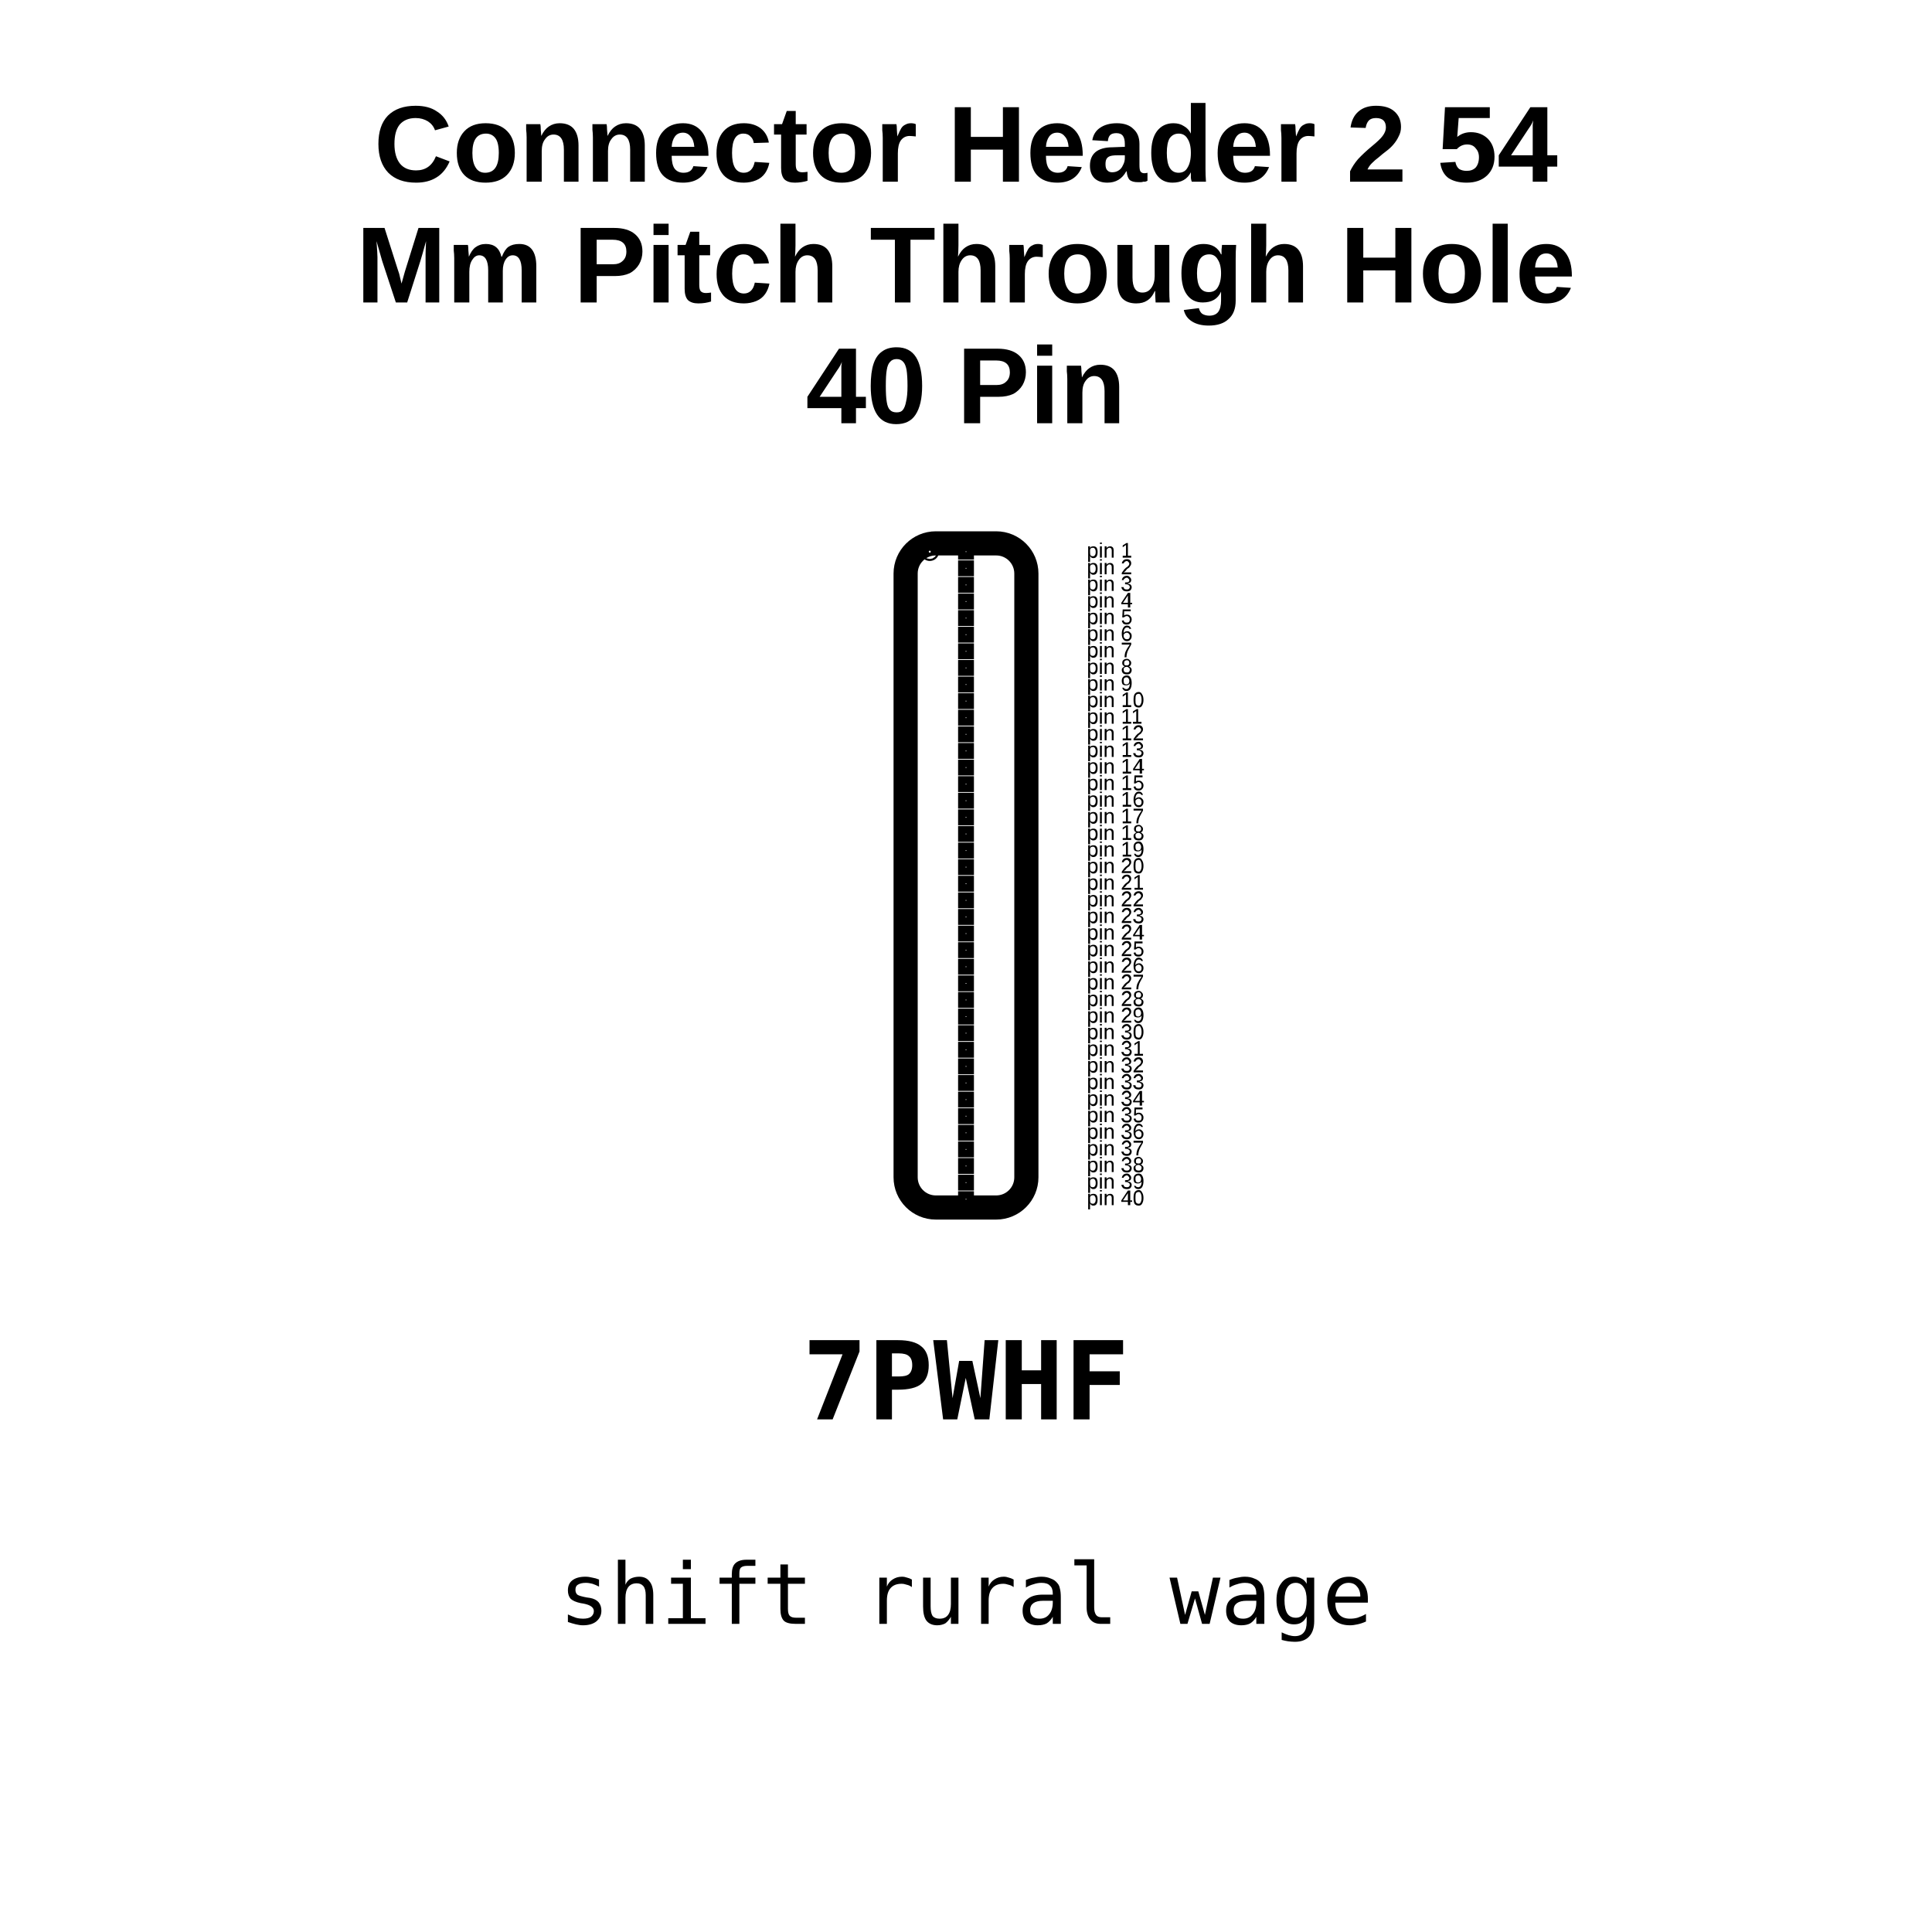
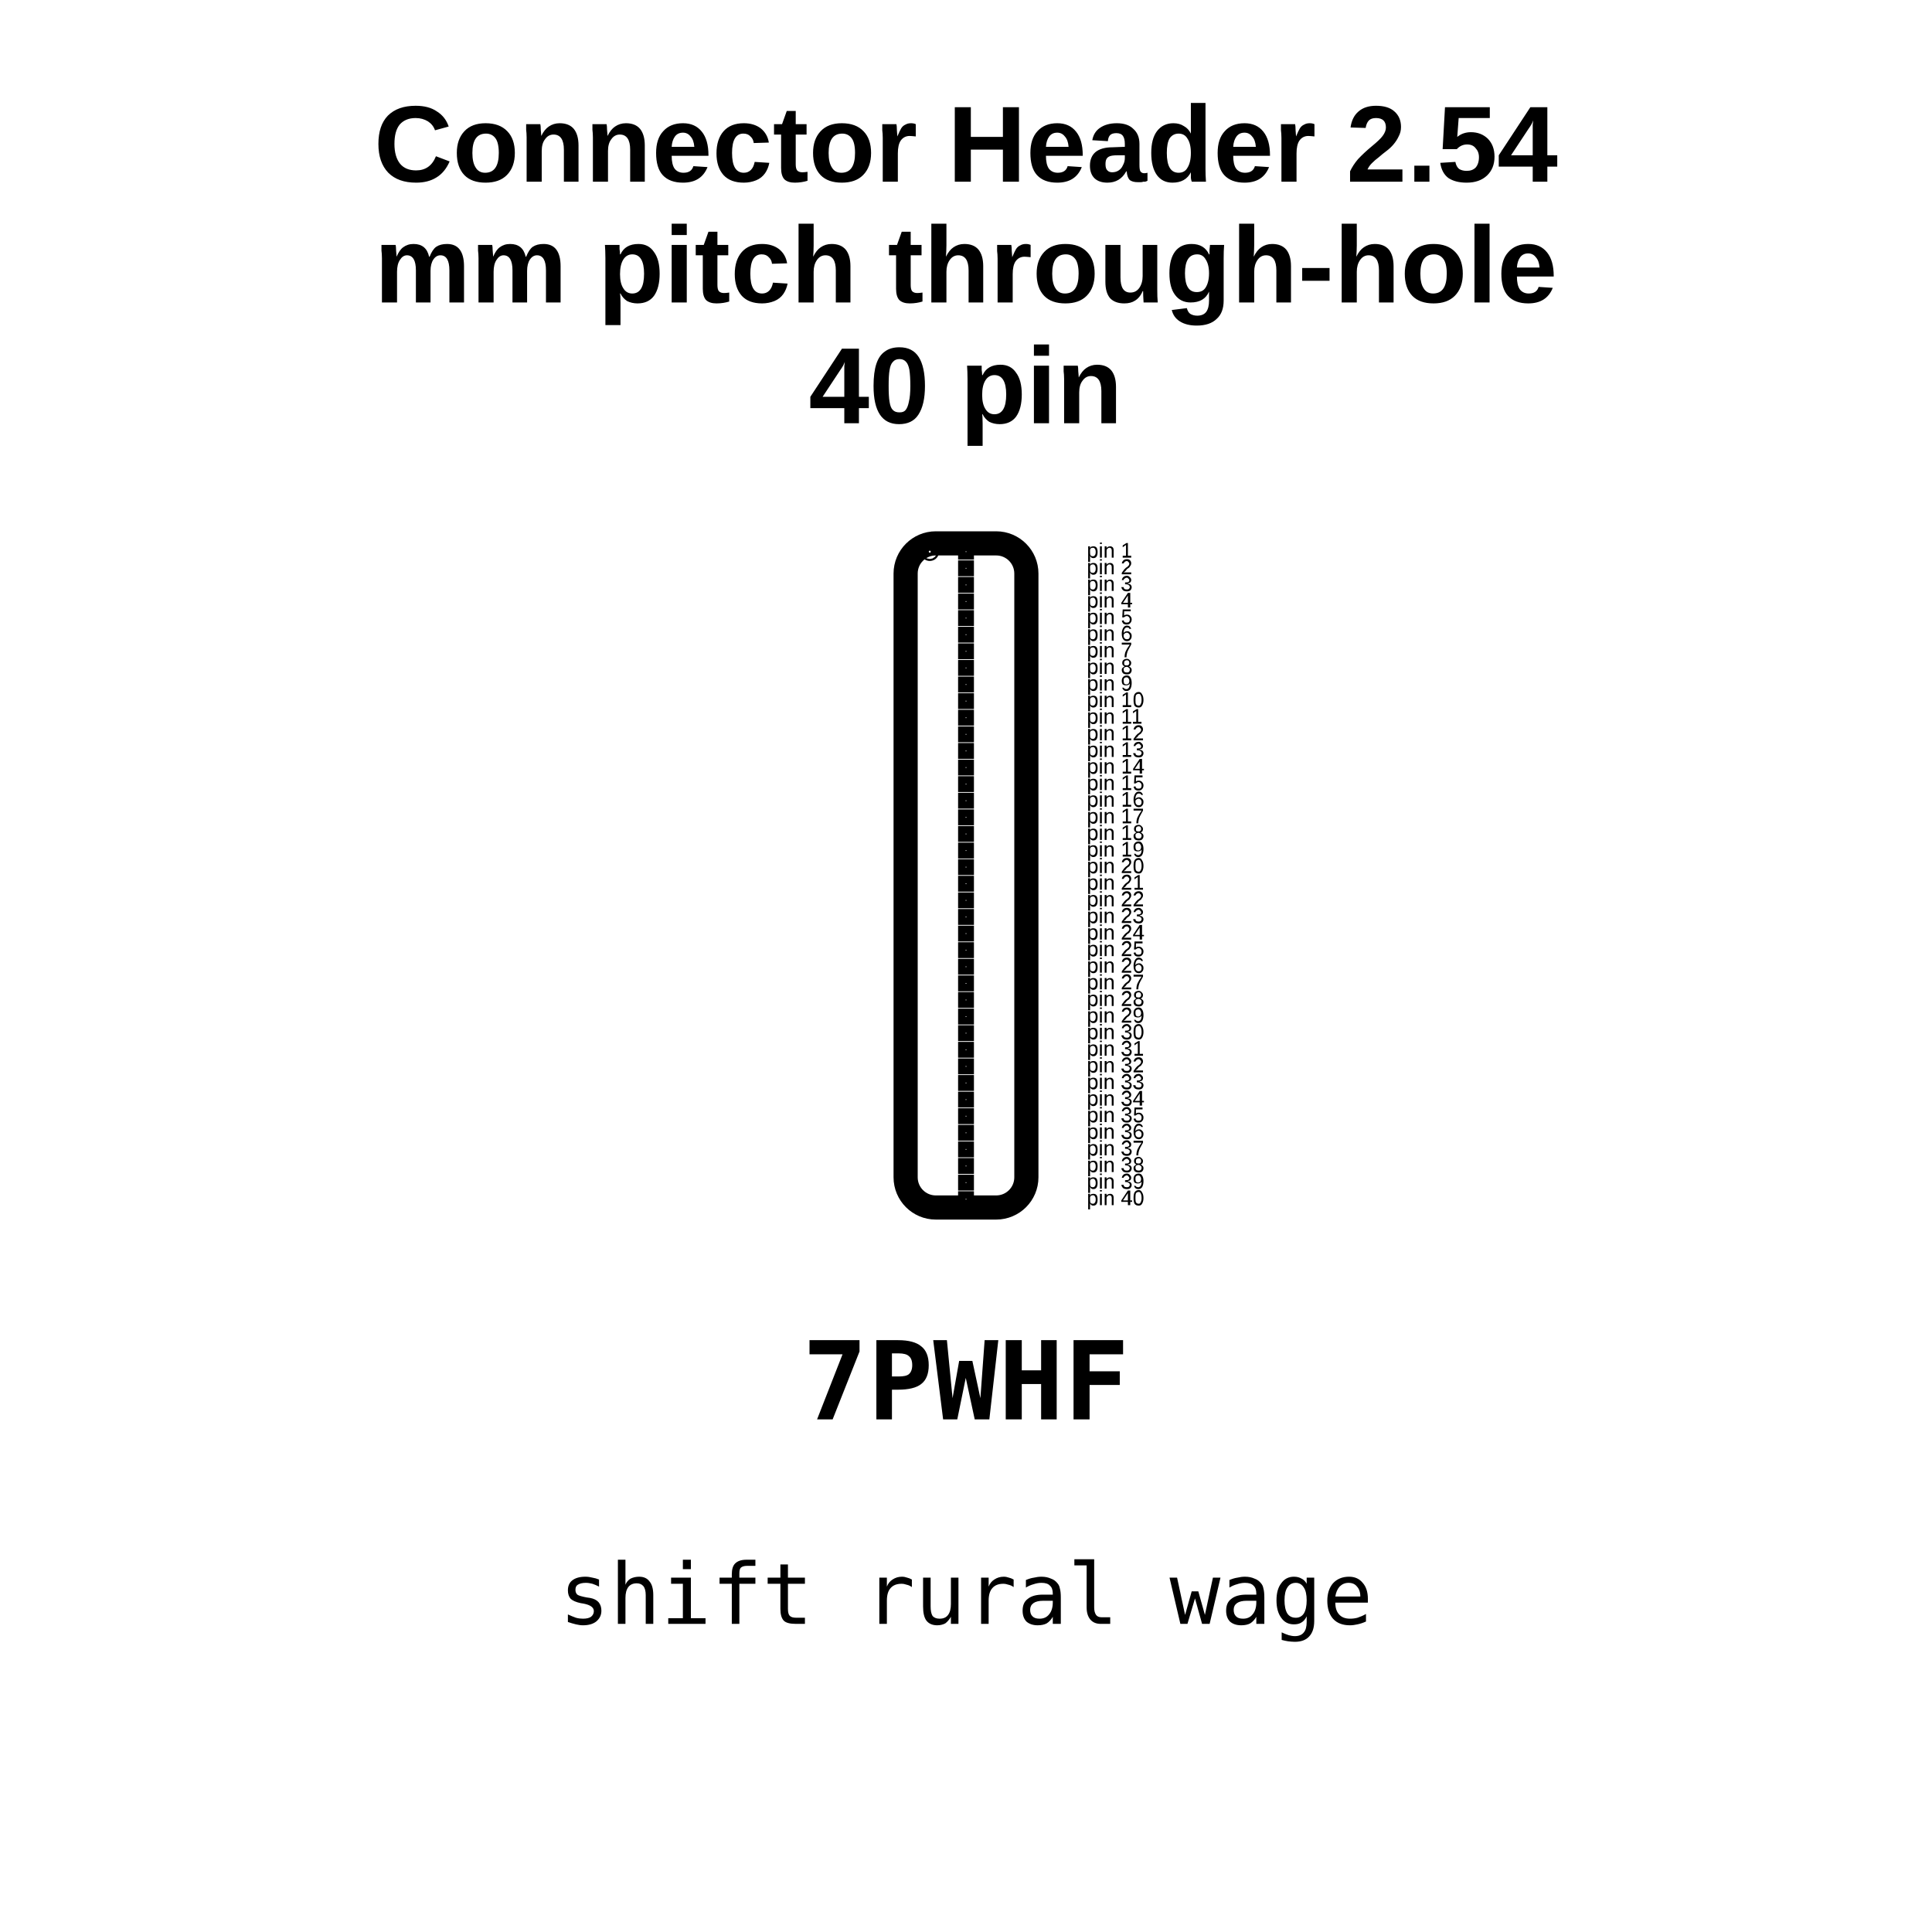
<svg xmlns="http://www.w3.org/2000/svg" width="64mm" height="64mm" viewBox="0 0 64 64">
  <rect x="0" y="0" width="64" height="64" fill="#FFFFFF" stroke="none" />
-   <text x="32" y="5" font-family="Arial, sans-serif" font-size="3.6" font-weight="bold" text-anchor="middle" dominant-baseline="middle" fill="#000000">Connector Header 2 54</text>
-   <text x="32" y="9" font-family="Arial, sans-serif" font-size="3.6" font-weight="bold" text-anchor="middle" dominant-baseline="middle" fill="#000000">Mm Pitch Through Hole</text>
-   <text x="32" y="13" font-family="Arial, sans-serif" font-size="3.6" font-weight="bold" text-anchor="middle" dominant-baseline="middle" fill="#000000">40 Pin</text>
+   <text x="32" y="5" font-family="Arial, sans-serif" font-size="3.6" font-weight="bold" text-anchor="middle" dominant-baseline="middle" fill="#000000">Connector Header 2.54</text>
+   <text x="32" y="9" font-family="Arial, sans-serif" font-size="3.6" font-weight="bold" text-anchor="middle" dominant-baseline="middle" fill="#000000">mm pitch through-hole</text>
+   <text x="32" y="13" font-family="Arial, sans-serif" font-size="3.6" font-weight="bold" text-anchor="middle" dominant-baseline="middle" fill="#000000">40 pin</text>
  <rect x="30" y="18" width="4" height="22" rx="1" ry="1" fill="#FFFFFF" stroke="#000000" stroke-width="0.8" />
  <rect x="31.863" y="18.137" width="0.275" height="0.275" fill="#FFFFFF" stroke="#000000" stroke-width="0.25" />
  <rect x="31.863" y="18.688" width="0.275" height="0.275" fill="#FFFFFF" stroke="#000000" stroke-width="0.25" />
  <rect x="31.863" y="19.238" width="0.275" height="0.275" fill="#FFFFFF" stroke="#000000" stroke-width="0.25" />
  <rect x="31.863" y="19.788" width="0.275" height="0.275" fill="#FFFFFF" stroke="#000000" stroke-width="0.25" />
  <rect x="31.863" y="20.337" width="0.275" height="0.275" fill="#FFFFFF" stroke="#000000" stroke-width="0.25" />
  <rect x="31.863" y="20.887" width="0.275" height="0.275" fill="#FFFFFF" stroke="#000000" stroke-width="0.25" />
  <rect x="31.863" y="21.438" width="0.275" height="0.275" fill="#FFFFFF" stroke="#000000" stroke-width="0.25" />
  <rect x="31.863" y="21.988" width="0.275" height="0.275" fill="#FFFFFF" stroke="#000000" stroke-width="0.25" />
  <rect x="31.863" y="22.538" width="0.275" height="0.275" fill="#FFFFFF" stroke="#000000" stroke-width="0.25" />
  <rect x="31.863" y="23.087" width="0.275" height="0.275" fill="#FFFFFF" stroke="#000000" stroke-width="0.25" />
  <rect x="31.863" y="23.637" width="0.275" height="0.275" fill="#FFFFFF" stroke="#000000" stroke-width="0.25" />
  <rect x="31.863" y="24.188" width="0.275" height="0.275" fill="#FFFFFF" stroke="#000000" stroke-width="0.25" />
  <rect x="31.863" y="24.738" width="0.275" height="0.275" fill="#FFFFFF" stroke="#000000" stroke-width="0.25" />
  <rect x="31.863" y="25.288" width="0.275" height="0.275" fill="#FFFFFF" stroke="#000000" stroke-width="0.25" />
  <rect x="31.863" y="25.837" width="0.275" height="0.275" fill="#FFFFFF" stroke="#000000" stroke-width="0.25" />
  <rect x="31.863" y="26.387" width="0.275" height="0.275" fill="#FFFFFF" stroke="#000000" stroke-width="0.25" />
  <rect x="31.863" y="26.938" width="0.275" height="0.275" fill="#FFFFFF" stroke="#000000" stroke-width="0.25" />
  <rect x="31.863" y="27.488" width="0.275" height="0.275" fill="#FFFFFF" stroke="#000000" stroke-width="0.25" />
  <rect x="31.863" y="28.038" width="0.275" height="0.275" fill="#FFFFFF" stroke="#000000" stroke-width="0.25" />
  <rect x="31.863" y="28.587" width="0.275" height="0.275" fill="#FFFFFF" stroke="#000000" stroke-width="0.25" />
  <rect x="31.863" y="29.137" width="0.275" height="0.275" fill="#FFFFFF" stroke="#000000" stroke-width="0.25" />
  <rect x="31.863" y="29.688" width="0.275" height="0.275" fill="#FFFFFF" stroke="#000000" stroke-width="0.25" />
  <rect x="31.863" y="30.238" width="0.275" height="0.275" fill="#FFFFFF" stroke="#000000" stroke-width="0.25" />
  <rect x="31.863" y="30.788" width="0.275" height="0.275" fill="#FFFFFF" stroke="#000000" stroke-width="0.25" />
  <rect x="31.863" y="31.337" width="0.275" height="0.275" fill="#FFFFFF" stroke="#000000" stroke-width="0.25" />
  <rect x="31.863" y="31.887" width="0.275" height="0.275" fill="#FFFFFF" stroke="#000000" stroke-width="0.25" />
  <rect x="31.863" y="32.438" width="0.275" height="0.275" fill="#FFFFFF" stroke="#000000" stroke-width="0.25" />
  <rect x="31.863" y="32.987" width="0.275" height="0.275" fill="#FFFFFF" stroke="#000000" stroke-width="0.25" />
  <rect x="31.863" y="33.538" width="0.275" height="0.275" fill="#FFFFFF" stroke="#000000" stroke-width="0.25" />
  <rect x="31.863" y="34.087" width="0.275" height="0.275" fill="#FFFFFF" stroke="#000000" stroke-width="0.25" />
  <rect x="31.863" y="34.638" width="0.275" height="0.275" fill="#FFFFFF" stroke="#000000" stroke-width="0.25" />
  <rect x="31.863" y="35.188" width="0.275" height="0.275" fill="#FFFFFF" stroke="#000000" stroke-width="0.25" />
  <rect x="31.863" y="35.737" width="0.275" height="0.275" fill="#FFFFFF" stroke="#000000" stroke-width="0.25" />
  <rect x="31.863" y="36.288" width="0.275" height="0.275" fill="#FFFFFF" stroke="#000000" stroke-width="0.25" />
  <rect x="31.863" y="36.837" width="0.275" height="0.275" fill="#FFFFFF" stroke="#000000" stroke-width="0.25" />
  <rect x="31.863" y="37.388" width="0.275" height="0.275" fill="#FFFFFF" stroke="#000000" stroke-width="0.25" />
  <rect x="31.863" y="37.938" width="0.275" height="0.275" fill="#FFFFFF" stroke="#000000" stroke-width="0.25" />
  <rect x="31.863" y="38.487" width="0.275" height="0.275" fill="#FFFFFF" stroke="#000000" stroke-width="0.25" />
  <rect x="31.863" y="39.038" width="0.275" height="0.275" fill="#FFFFFF" stroke="#000000" stroke-width="0.25" />
  <rect x="31.863" y="39.587" width="0.275" height="0.275" fill="#FFFFFF" stroke="#000000" stroke-width="0.25" />
  <circle cx="30.8" cy="18.275" r="0.033" fill="#FFFFFF" stroke="#000000" stroke-width="0.55" />
  <text x="36" y="18.275" font-family="Arial, sans-serif" font-size="0.7" text-anchor="start" dominant-baseline="middle" fill="#000000">pin 1</text>
  <text x="36" y="18.825" font-family="Arial, sans-serif" font-size="0.7" text-anchor="start" dominant-baseline="middle" fill="#000000">pin 2</text>
  <text x="36" y="19.375" font-family="Arial, sans-serif" font-size="0.7" text-anchor="start" dominant-baseline="middle" fill="#000000">pin 3</text>
  <text x="36" y="19.925" font-family="Arial, sans-serif" font-size="0.7" text-anchor="start" dominant-baseline="middle" fill="#000000">pin 4</text>
  <text x="36" y="20.475" font-family="Arial, sans-serif" font-size="0.7" text-anchor="start" dominant-baseline="middle" fill="#000000">pin 5</text>
  <text x="36" y="21.025" font-family="Arial, sans-serif" font-size="0.7" text-anchor="start" dominant-baseline="middle" fill="#000000">pin 6</text>
  <text x="36" y="21.575" font-family="Arial, sans-serif" font-size="0.7" text-anchor="start" dominant-baseline="middle" fill="#000000">pin 7</text>
  <text x="36" y="22.125" font-family="Arial, sans-serif" font-size="0.7" text-anchor="start" dominant-baseline="middle" fill="#000000">pin 8</text>
  <text x="36" y="22.675" font-family="Arial, sans-serif" font-size="0.7" text-anchor="start" dominant-baseline="middle" fill="#000000">pin 9</text>
  <text x="36" y="23.225" font-family="Arial, sans-serif" font-size="0.7" text-anchor="start" dominant-baseline="middle" fill="#000000">pin 10</text>
  <text x="36" y="23.775" font-family="Arial, sans-serif" font-size="0.7" text-anchor="start" dominant-baseline="middle" fill="#000000">pin 11</text>
  <text x="36" y="24.325" font-family="Arial, sans-serif" font-size="0.7" text-anchor="start" dominant-baseline="middle" fill="#000000">pin 12</text>
  <text x="36" y="24.875" font-family="Arial, sans-serif" font-size="0.7" text-anchor="start" dominant-baseline="middle" fill="#000000">pin 13</text>
  <text x="36" y="25.425" font-family="Arial, sans-serif" font-size="0.7" text-anchor="start" dominant-baseline="middle" fill="#000000">pin 14</text>
  <text x="36" y="25.975" font-family="Arial, sans-serif" font-size="0.7" text-anchor="start" dominant-baseline="middle" fill="#000000">pin 15</text>
  <text x="36" y="26.525" font-family="Arial, sans-serif" font-size="0.7" text-anchor="start" dominant-baseline="middle" fill="#000000">pin 16</text>
  <text x="36" y="27.075" font-family="Arial, sans-serif" font-size="0.7" text-anchor="start" dominant-baseline="middle" fill="#000000">pin 17</text>
  <text x="36" y="27.625" font-family="Arial, sans-serif" font-size="0.7" text-anchor="start" dominant-baseline="middle" fill="#000000">pin 18</text>
  <text x="36" y="28.175" font-family="Arial, sans-serif" font-size="0.7" text-anchor="start" dominant-baseline="middle" fill="#000000">pin 19</text>
  <text x="36" y="28.725" font-family="Arial, sans-serif" font-size="0.7" text-anchor="start" dominant-baseline="middle" fill="#000000">pin 20</text>
  <text x="36" y="29.275" font-family="Arial, sans-serif" font-size="0.7" text-anchor="start" dominant-baseline="middle" fill="#000000">pin 21</text>
  <text x="36" y="29.825" font-family="Arial, sans-serif" font-size="0.7" text-anchor="start" dominant-baseline="middle" fill="#000000">pin 22</text>
  <text x="36" y="30.375" font-family="Arial, sans-serif" font-size="0.7" text-anchor="start" dominant-baseline="middle" fill="#000000">pin 23</text>
  <text x="36" y="30.925" font-family="Arial, sans-serif" font-size="0.7" text-anchor="start" dominant-baseline="middle" fill="#000000">pin 24</text>
  <text x="36" y="31.475" font-family="Arial, sans-serif" font-size="0.7" text-anchor="start" dominant-baseline="middle" fill="#000000">pin 25</text>
  <text x="36" y="32.025" font-family="Arial, sans-serif" font-size="0.7" text-anchor="start" dominant-baseline="middle" fill="#000000">pin 26</text>
  <text x="36" y="32.575" font-family="Arial, sans-serif" font-size="0.7" text-anchor="start" dominant-baseline="middle" fill="#000000">pin 27</text>
  <text x="36" y="33.125" font-family="Arial, sans-serif" font-size="0.7" text-anchor="start" dominant-baseline="middle" fill="#000000">pin 28</text>
  <text x="36" y="33.675" font-family="Arial, sans-serif" font-size="0.7" text-anchor="start" dominant-baseline="middle" fill="#000000">pin 29</text>
  <text x="36" y="34.225" font-family="Arial, sans-serif" font-size="0.7" text-anchor="start" dominant-baseline="middle" fill="#000000">pin 30</text>
  <text x="36" y="34.775" font-family="Arial, sans-serif" font-size="0.7" text-anchor="start" dominant-baseline="middle" fill="#000000">pin 31</text>
  <text x="36" y="35.325" font-family="Arial, sans-serif" font-size="0.7" text-anchor="start" dominant-baseline="middle" fill="#000000">pin 32</text>
  <text x="36" y="35.875" font-family="Arial, sans-serif" font-size="0.7" text-anchor="start" dominant-baseline="middle" fill="#000000">pin 33</text>
  <text x="36" y="36.425" font-family="Arial, sans-serif" font-size="0.7" text-anchor="start" dominant-baseline="middle" fill="#000000">pin 34</text>
  <text x="36" y="36.975" font-family="Arial, sans-serif" font-size="0.7" text-anchor="start" dominant-baseline="middle" fill="#000000">pin 35</text>
  <text x="36" y="37.525" font-family="Arial, sans-serif" font-size="0.7" text-anchor="start" dominant-baseline="middle" fill="#000000">pin 36</text>
  <text x="36" y="38.075" font-family="Arial, sans-serif" font-size="0.7" text-anchor="start" dominant-baseline="middle" fill="#000000">pin 37</text>
  <text x="36" y="38.625" font-family="Arial, sans-serif" font-size="0.7" text-anchor="start" dominant-baseline="middle" fill="#000000">pin 38</text>
  <text x="36" y="39.175" font-family="Arial, sans-serif" font-size="0.7" text-anchor="start" dominant-baseline="middle" fill="#000000">pin 39</text>
  <text x="36" y="39.725" font-family="Arial, sans-serif" font-size="0.7" text-anchor="start" dominant-baseline="middle" fill="#000000">pin 40</text>
  <text x="32" y="46" font-family="Consolas, monospace" font-size="3.6" font-weight="bold" text-anchor="middle" dominant-baseline="middle" fill="#000000">7PWHF</text>
  <text x="32" y="53" font-family="Consolas, monospace" font-size="2.8" text-anchor="middle" dominant-baseline="middle" fill="#000000">shift rural wage</text>
</svg>
